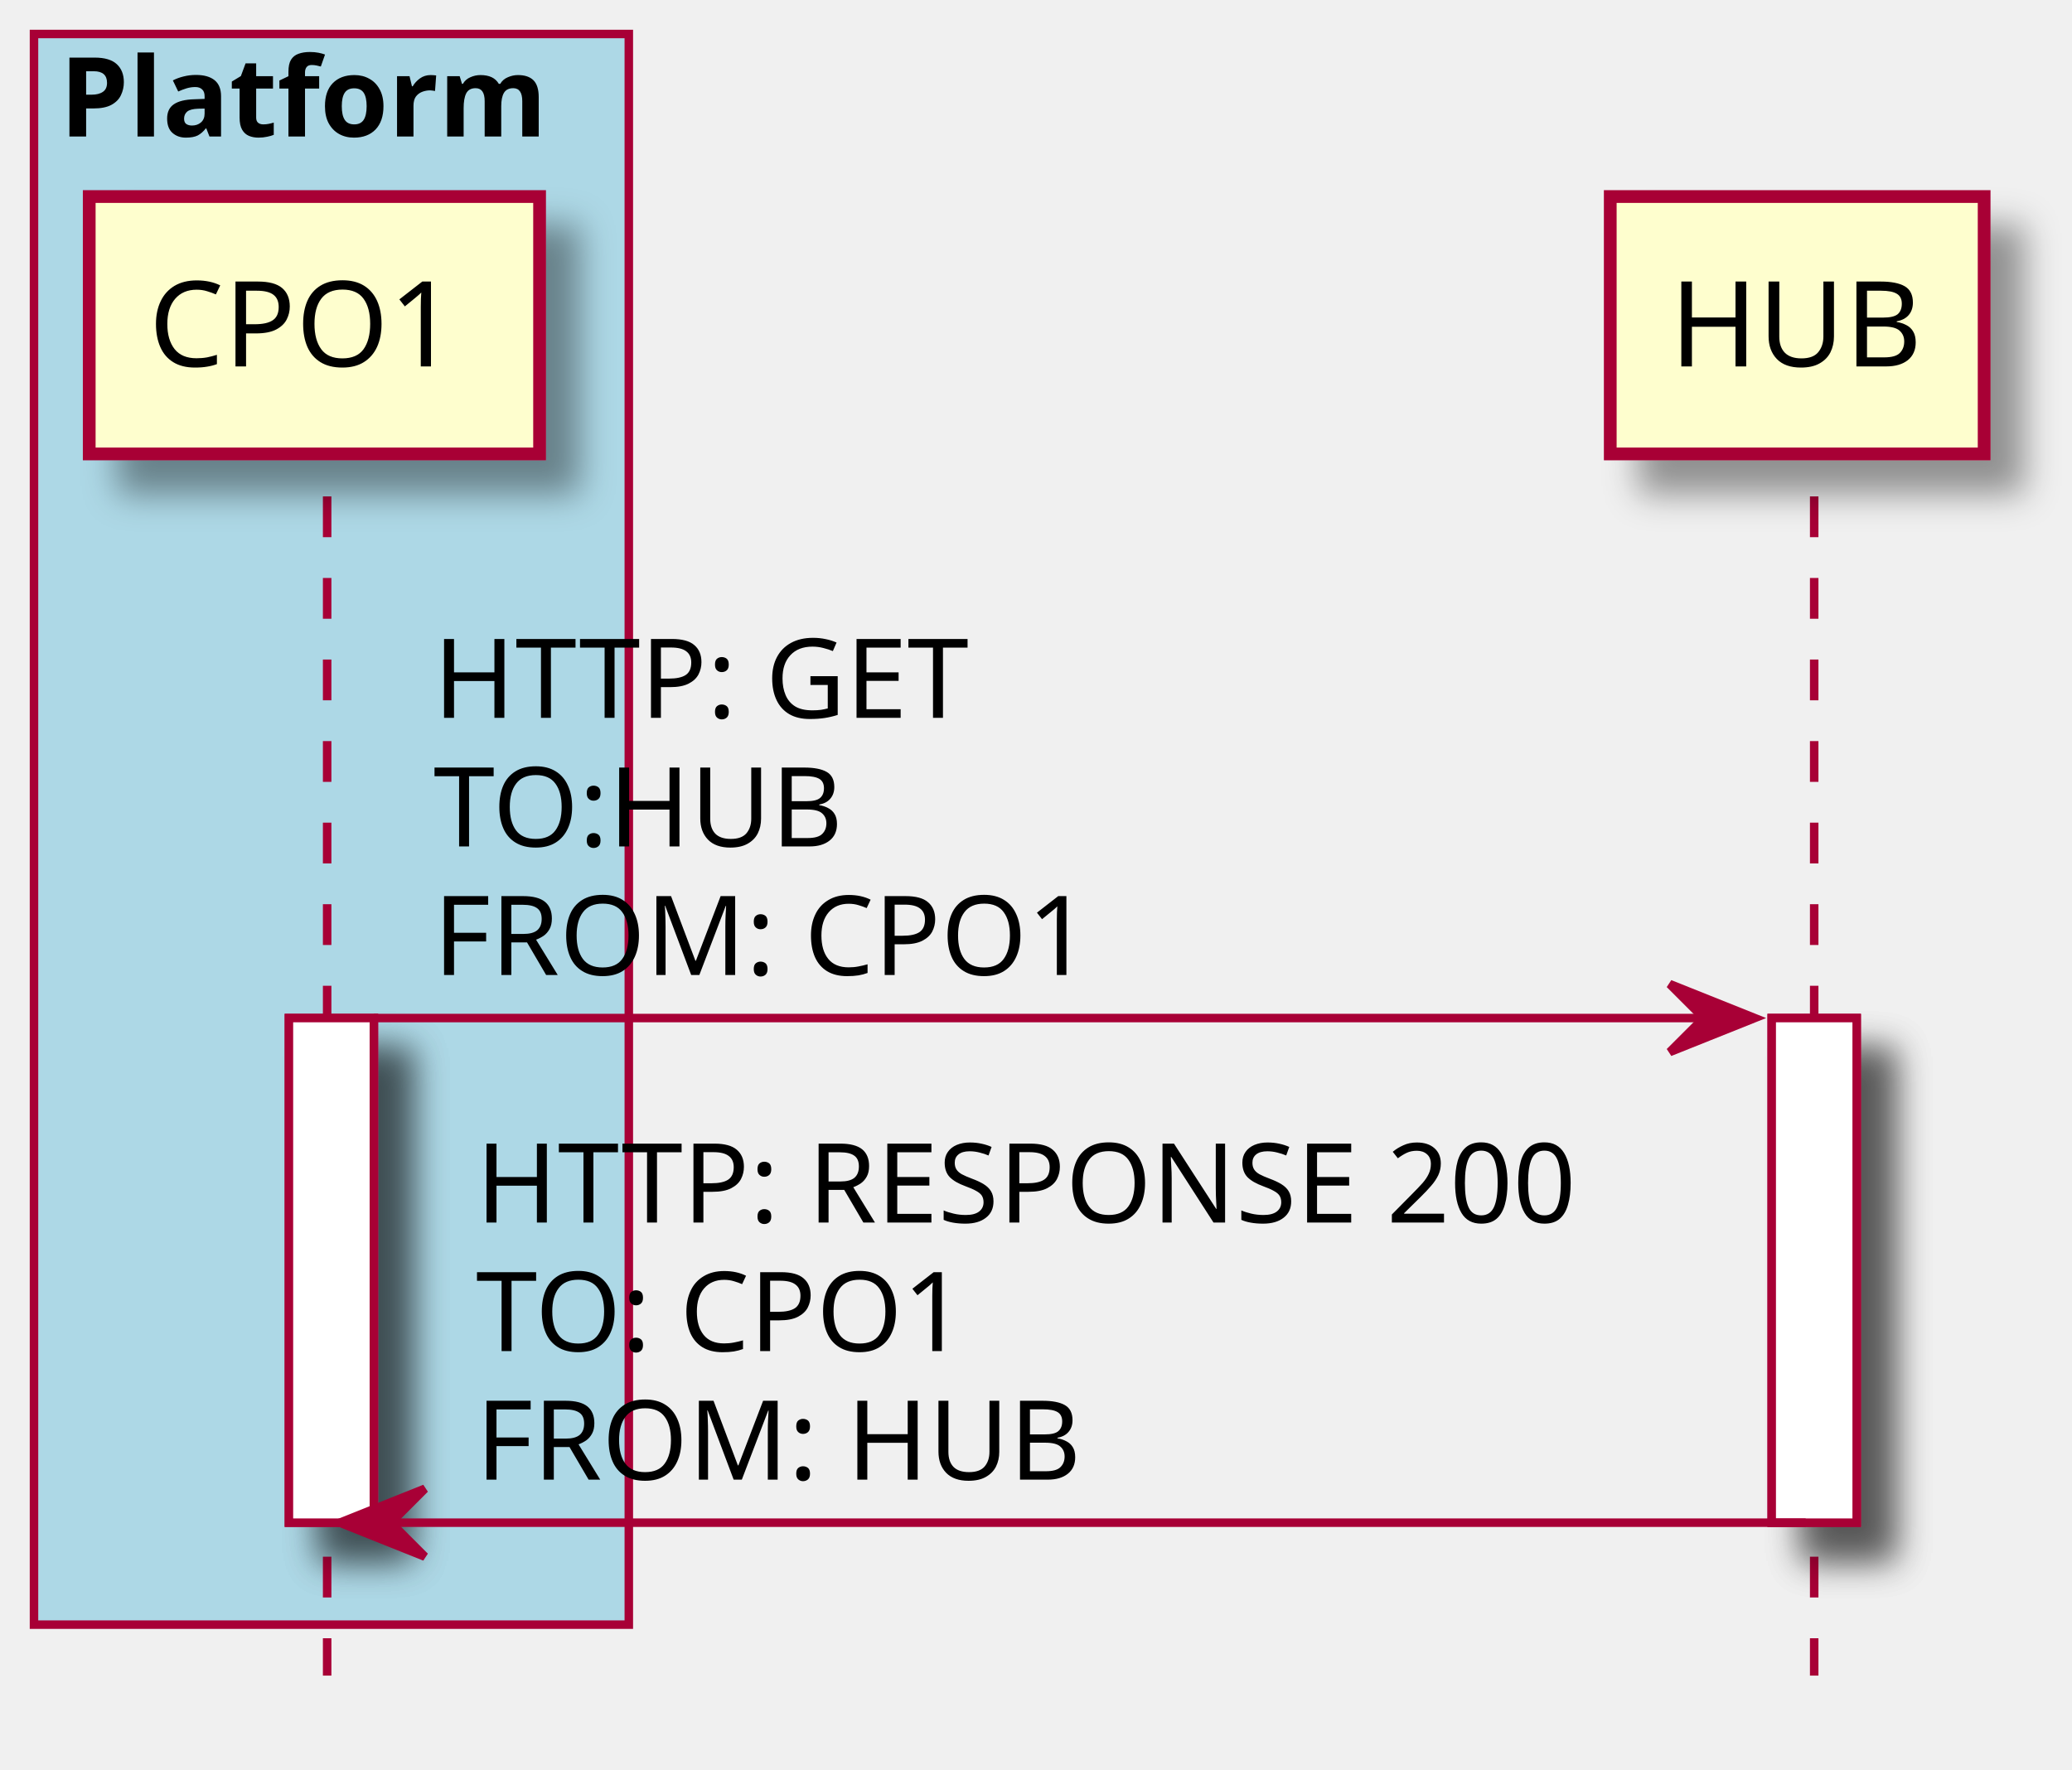
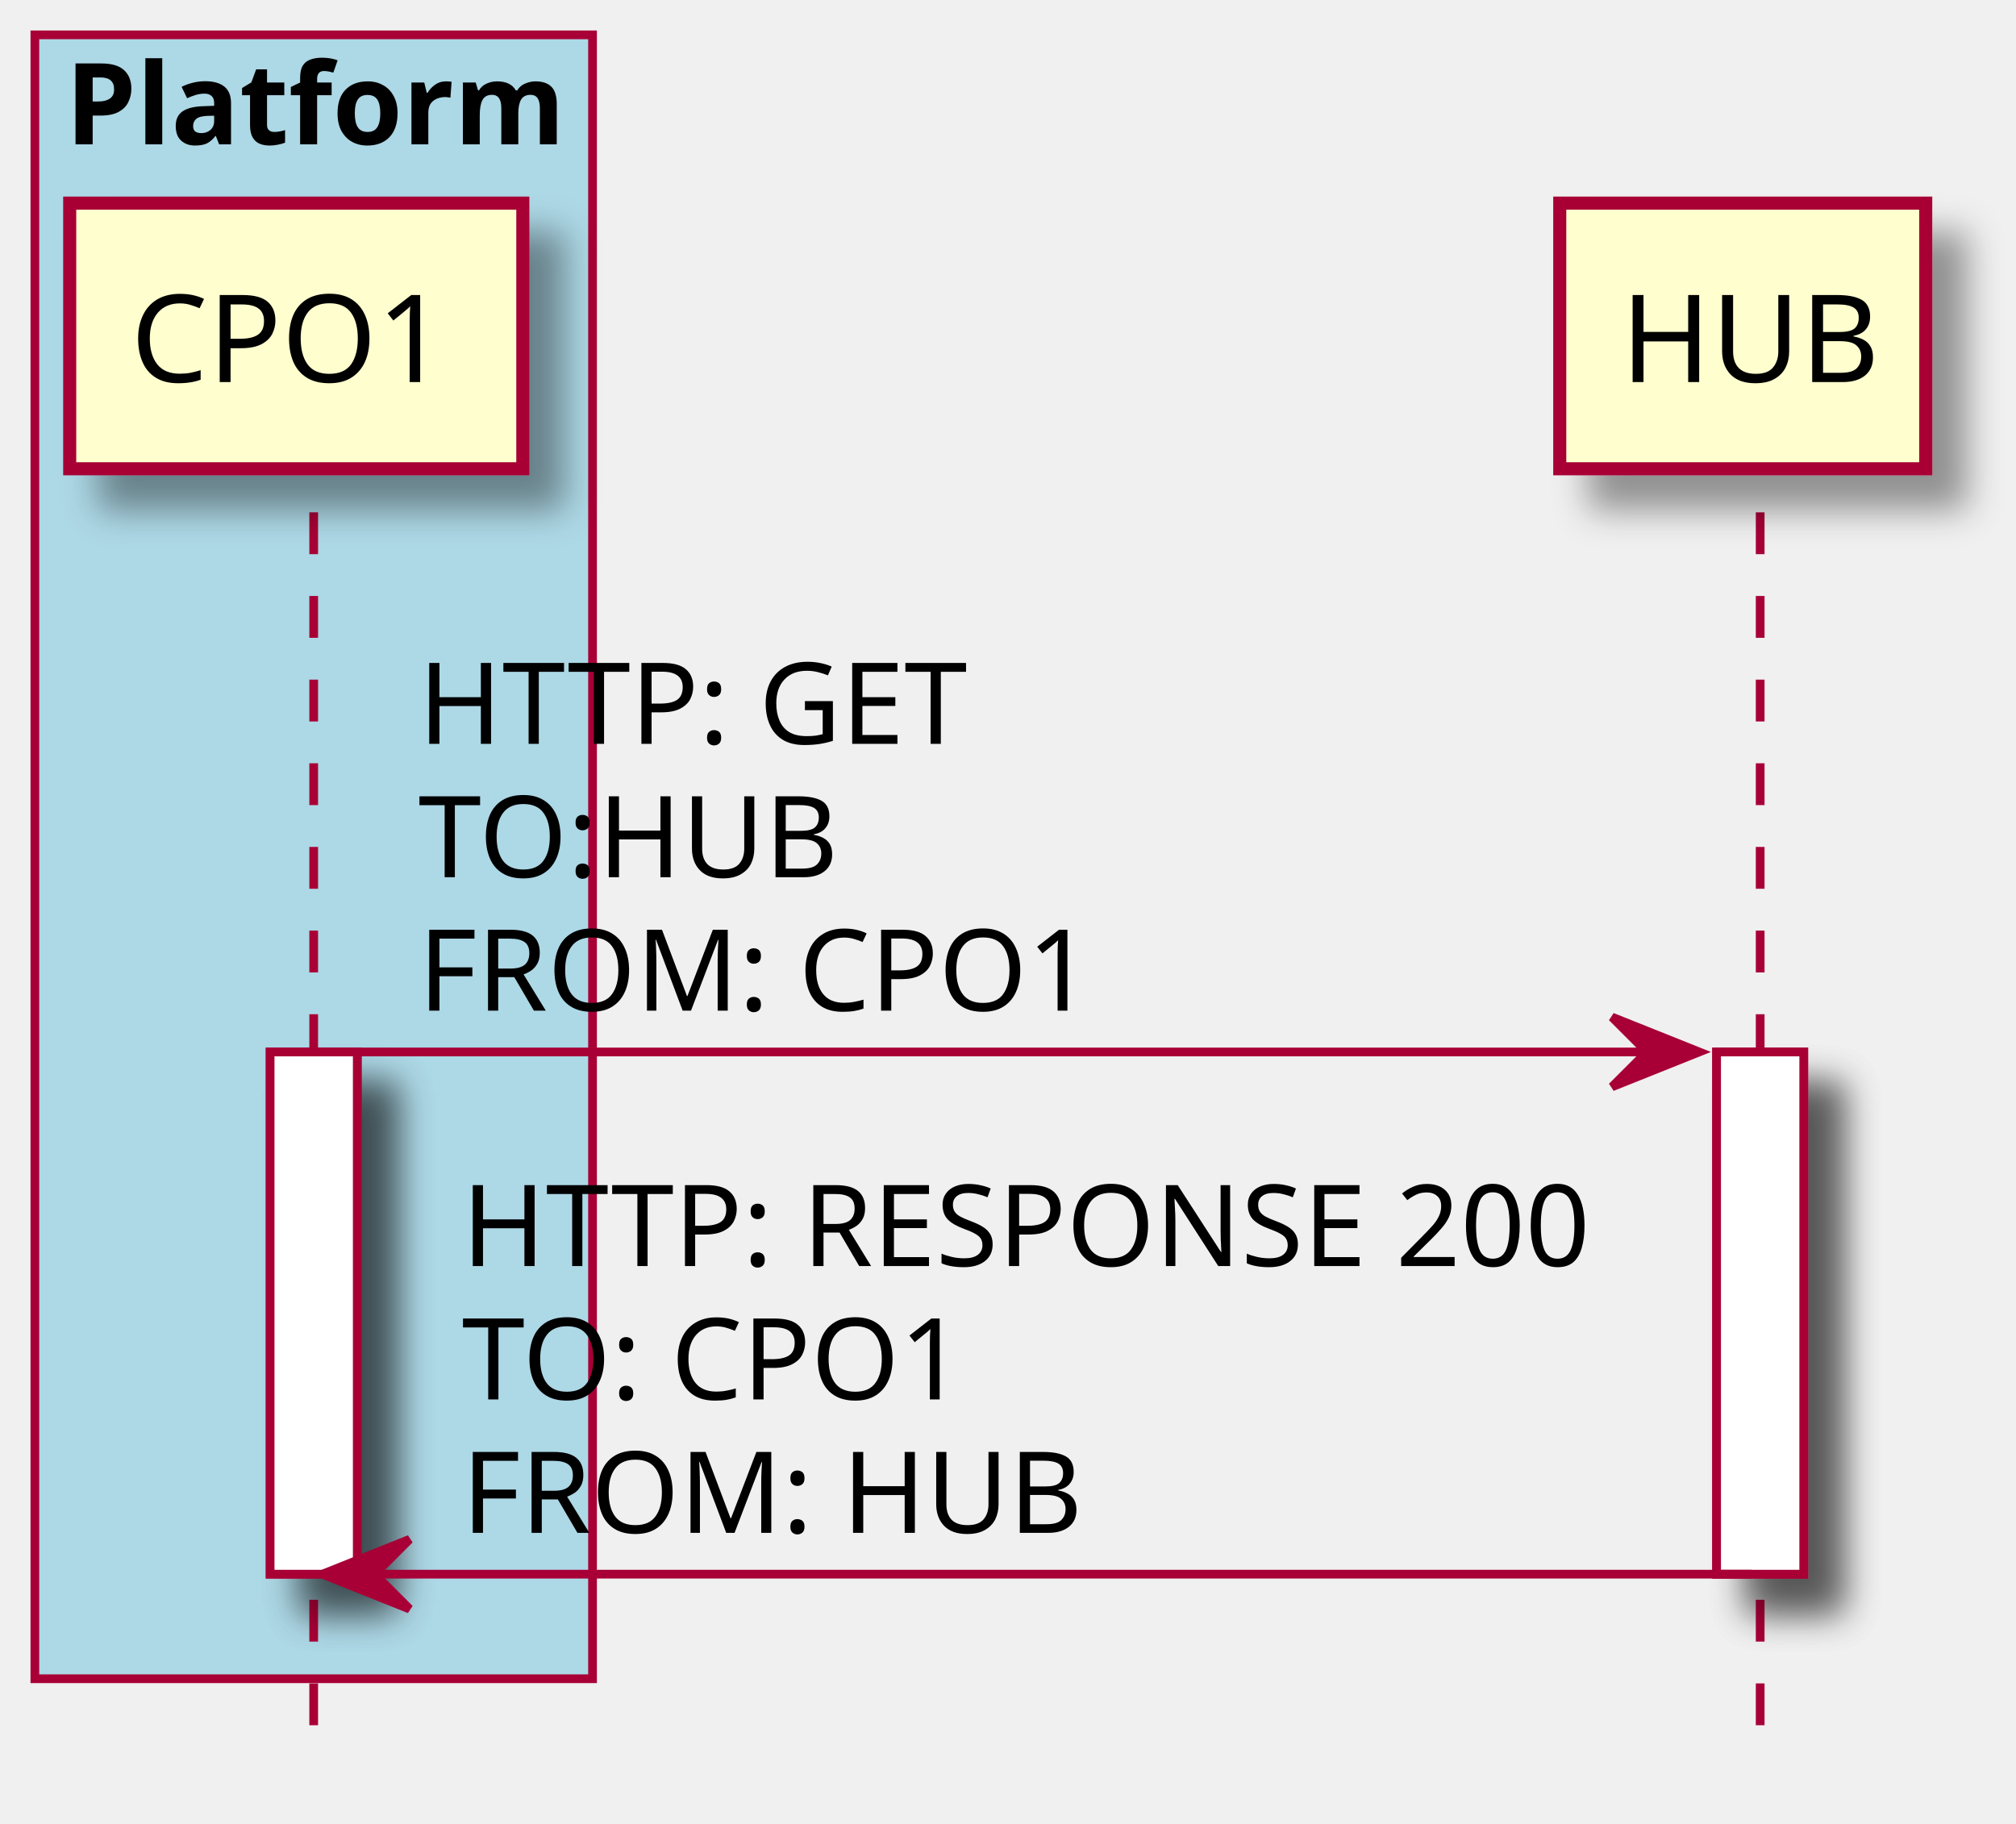
- <svg xmlns="http://www.w3.org/2000/svg" contentScriptType="application/ecmascript" contentStyleType="text/css" height="217.708px" preserveAspectRatio="none" style="width:254px;height:217px;" version="1.1" viewBox="0 0 254 217" width="254.167px" zoomAndPan="magnify">
+ <svg xmlns="http://www.w3.org/2000/svg" contentScriptType="application/ecmascript" contentStyleType="text/css" height="218.75px" preserveAspectRatio="none" style="width:241px;height:218px;" version="1.1" viewBox="0 0 241 218" width="241.667px" zoomAndPan="magnify">
  <defs>
    <filter height="300%" id="f1qj13xm2ffzfk" width="300%" x="-1" y="-1">
      <feGaussianBlur result="blurOut" stdDeviation="2.083" />
      <feColorMatrix in="blurOut" result="blurOut2" type="matrix" values="0 0 0 0 0 0 0 0 0 0 0 0 0 0 0 0 0 0 .4 0" />
      <feOffset dx="4.167" dy="4.167" in="blurOut2" result="blurOut3" />
      <feBlend in="SourceGraphic" in2="blurOut3" mode="normal" />
    </filter>
  </defs>
  <g>
-     <rect fill="#ADD8E6" height="195.028" style="stroke: #A80036; stroke-width: 1.042;" width="72.917" x="4.167" y="4.167" />
-     <text fill="#000000" font-family="sans-serif" font-size="13.542" font-weight="bold" lengthAdjust="spacingAndGlyphs" textLength="66.667" x="7.292" y="16.736">Platform</text>
-     <rect fill="#FFFFFF" filter="url(#f1qj13xm2ffzfk)" height="61.873" style="stroke: #A80036; stroke-width: 1.042;" width="10.417" x="35.417" y="124.821" />
-     <rect fill="#FFFFFF" filter="url(#f1qj13xm2ffzfk)" height="61.873" style="stroke: #A80036; stroke-width: 1.042;" width="10.417" x="217.188" y="124.821" />
-     <line style="stroke: #A80036; stroke-width: 1.042; stroke-dasharray: 5.0,5.0;" x1="40.104" x2="40.104" y1="60.864" y2="205.444" />
-     <line style="stroke: #A80036; stroke-width: 1.042; stroke-dasharray: 5.0,5.0;" x1="222.396" x2="222.396" y1="60.864" y2="205.444" />
-     <rect fill="#FEFECE" filter="url(#f1qj13xm2ffzfk)" height="31.559" style="stroke: #A80036; stroke-width: 1.562;" width="55.208" x="10.938" y="24.097" />
-     <text fill="#000000" font-family="sans-serif" font-size="14.583" lengthAdjust="spacingAndGlyphs" textLength="40.625" x="18.229" y="44.925">CPO1</text>
-     <rect fill="#FEFECE" filter="url(#f1qj13xm2ffzfk)" height="31.559" style="stroke: #A80036; stroke-width: 1.562;" width="45.833" x="197.396" y="24.097" />
-     <text fill="#000000" font-family="sans-serif" font-size="14.583" lengthAdjust="spacingAndGlyphs" textLength="31.25" x="204.688" y="44.925">HUB</text>
-     <rect fill="#FFFFFF" filter="url(#f1qj13xm2ffzfk)" height="61.873" style="stroke: #A80036; stroke-width: 1.042;" width="10.417" x="35.417" y="124.821" />
-     <rect fill="#FFFFFF" filter="url(#f1qj13xm2ffzfk)" height="61.873" style="stroke: #A80036; stroke-width: 1.042;" width="10.417" x="217.188" y="124.821" />
-     <polygon fill="#A80036" points="204.688,120.654,215.104,124.821,204.688,128.988,208.854,124.821" style="stroke: #A80036; stroke-width: 1.042;" />
-     <line style="stroke: #A80036; stroke-width: 1.042;" x1="45.833" x2="210.938" y1="124.821" y2="124.821" />
-     <text fill="#000000" font-family="sans-serif" font-size="13.542" lengthAdjust="spacingAndGlyphs" textLength="67.708" x="53.125" y="88.017">HTTP: GET</text>
-     <text fill="#000000" font-family="sans-serif" font-size="13.542" lengthAdjust="spacingAndGlyphs" textLength="52.083" x="53.125" y="103.781">TO:HUB</text>
-     <text fill="#000000" font-family="sans-serif" font-size="13.542" lengthAdjust="spacingAndGlyphs" textLength="82.292" x="53.125" y="119.544">FROM: CPO1</text>
-     <polygon fill="#A80036" points="52.083,182.528,41.667,186.694,52.083,190.861,47.917,186.694" style="stroke: #A80036; stroke-width: 1.042;" />
-     <line style="stroke: #A80036; stroke-width: 1.042;" x1="45.833" x2="221.354" y1="186.694" y2="186.694" />
-     <text fill="#000000" font-family="sans-serif" font-size="13.542" lengthAdjust="spacingAndGlyphs" textLength="143.75" x="58.333" y="149.891">HTTP: RESPONSE 200</text>
-     <text fill="#000000" font-family="sans-serif" font-size="13.542" lengthAdjust="spacingAndGlyphs" textLength="62.5" x="58.333" y="165.654">TO: CPO1</text>
-     <text fill="#000000" font-family="sans-serif" font-size="13.542" lengthAdjust="spacingAndGlyphs" textLength="76.042" x="58.333" y="181.417">FROM: HUB</text>
+     <rect fill="#ADD8E6" height="196.523" style="stroke: #A80036; stroke-width: 1.042;" width="66.667" x="4.167" y="4.167" />
+     <text fill="#000000" font-family="sans-serif" font-size="13.542" font-weight="bold" lengthAdjust="spacingAndGlyphs" textLength="59.375" x="7.812" y="17.259">Platform</text>
+     <rect fill="#FFFFFF" filter="url(#f1qj13xm2ffzfk)" height="62.429" style="stroke: #A80036; stroke-width: 1.042;" width="10.417" x="32.292" y="125.761" />
+     <rect fill="#FFFFFF" filter="url(#f1qj13xm2ffzfk)" height="62.429" style="stroke: #A80036; stroke-width: 1.042;" width="10.417" x="205.208" y="125.761" />
+     <line style="stroke: #A80036; stroke-width: 1.042; stroke-dasharray: 5.0,5.0;" x1="37.5" x2="37.5" y1="61.249" y2="206.94" />
+     <line style="stroke: #A80036; stroke-width: 1.042; stroke-dasharray: 5.0,5.0;" x1="210.417" x2="210.417" y1="61.249" y2="206.94" />
+     <rect fill="#FEFECE" filter="url(#f1qj13xm2ffzfk)" height="31.759" style="stroke: #A80036; stroke-width: 1.562;" width="54.167" x="8.333" y="24.282" />
+     <text fill="#000000" font-family="sans-serif" font-size="14.583" lengthAdjust="spacingAndGlyphs" textLength="39.583" x="15.625" y="45.673">CPO1</text>
+     <rect fill="#FEFECE" filter="url(#f1qj13xm2ffzfk)" height="31.759" style="stroke: #A80036; stroke-width: 1.562;" width="43.75" x="186.458" y="24.282" />
+     <text fill="#000000" font-family="sans-serif" font-size="14.583" lengthAdjust="spacingAndGlyphs" textLength="29.167" x="193.75" y="45.673">HUB</text>
+     <rect fill="#FFFFFF" filter="url(#f1qj13xm2ffzfk)" height="62.429" style="stroke: #A80036; stroke-width: 1.042;" width="10.417" x="32.292" y="125.761" />
+     <rect fill="#FFFFFF" filter="url(#f1qj13xm2ffzfk)" height="62.429" style="stroke: #A80036; stroke-width: 1.042;" width="10.417" x="205.208" y="125.761" />
+     <polygon fill="#A80036" points="192.708,121.594,203.125,125.761,192.708,129.928,196.875,125.761" style="stroke: #A80036; stroke-width: 1.042;" />
+     <line style="stroke: #A80036; stroke-width: 1.042;" x1="42.708" x2="198.958" y1="125.761" y2="125.761" />
+     <text fill="#000000" font-family="sans-serif" font-size="13.542" lengthAdjust="spacingAndGlyphs" textLength="67.708" x="50" y="88.924">HTTP: GET</text>
+     <text fill="#000000" font-family="sans-serif" font-size="13.542" lengthAdjust="spacingAndGlyphs" textLength="50" x="50" y="104.873">TO:HUB</text>
+     <text fill="#000000" font-family="sans-serif" font-size="13.542" lengthAdjust="spacingAndGlyphs" textLength="81.25" x="50" y="120.821">FROM: CPO1</text>
+     <polygon fill="#A80036" points="48.958,184.023,38.542,188.19,48.958,192.356,44.792,188.19" style="stroke: #A80036; stroke-width: 1.042;" />
+     <line style="stroke: #A80036; stroke-width: 1.042;" x1="42.708" x2="209.375" y1="188.19" y2="188.19" />
+     <text fill="#000000" font-family="sans-serif" font-size="13.542" lengthAdjust="spacingAndGlyphs" textLength="137.5" x="55.208" y="151.353">HTTP: RESPONSE 200</text>
+     <text fill="#000000" font-family="sans-serif" font-size="13.542" lengthAdjust="spacingAndGlyphs" textLength="62.5" x="55.208" y="167.301">TO: CPO1</text>
+     <text fill="#000000" font-family="sans-serif" font-size="13.542" lengthAdjust="spacingAndGlyphs" textLength="72.917" x="55.208" y="183.25">FROM: HUB</text>
  </g>
</svg>
